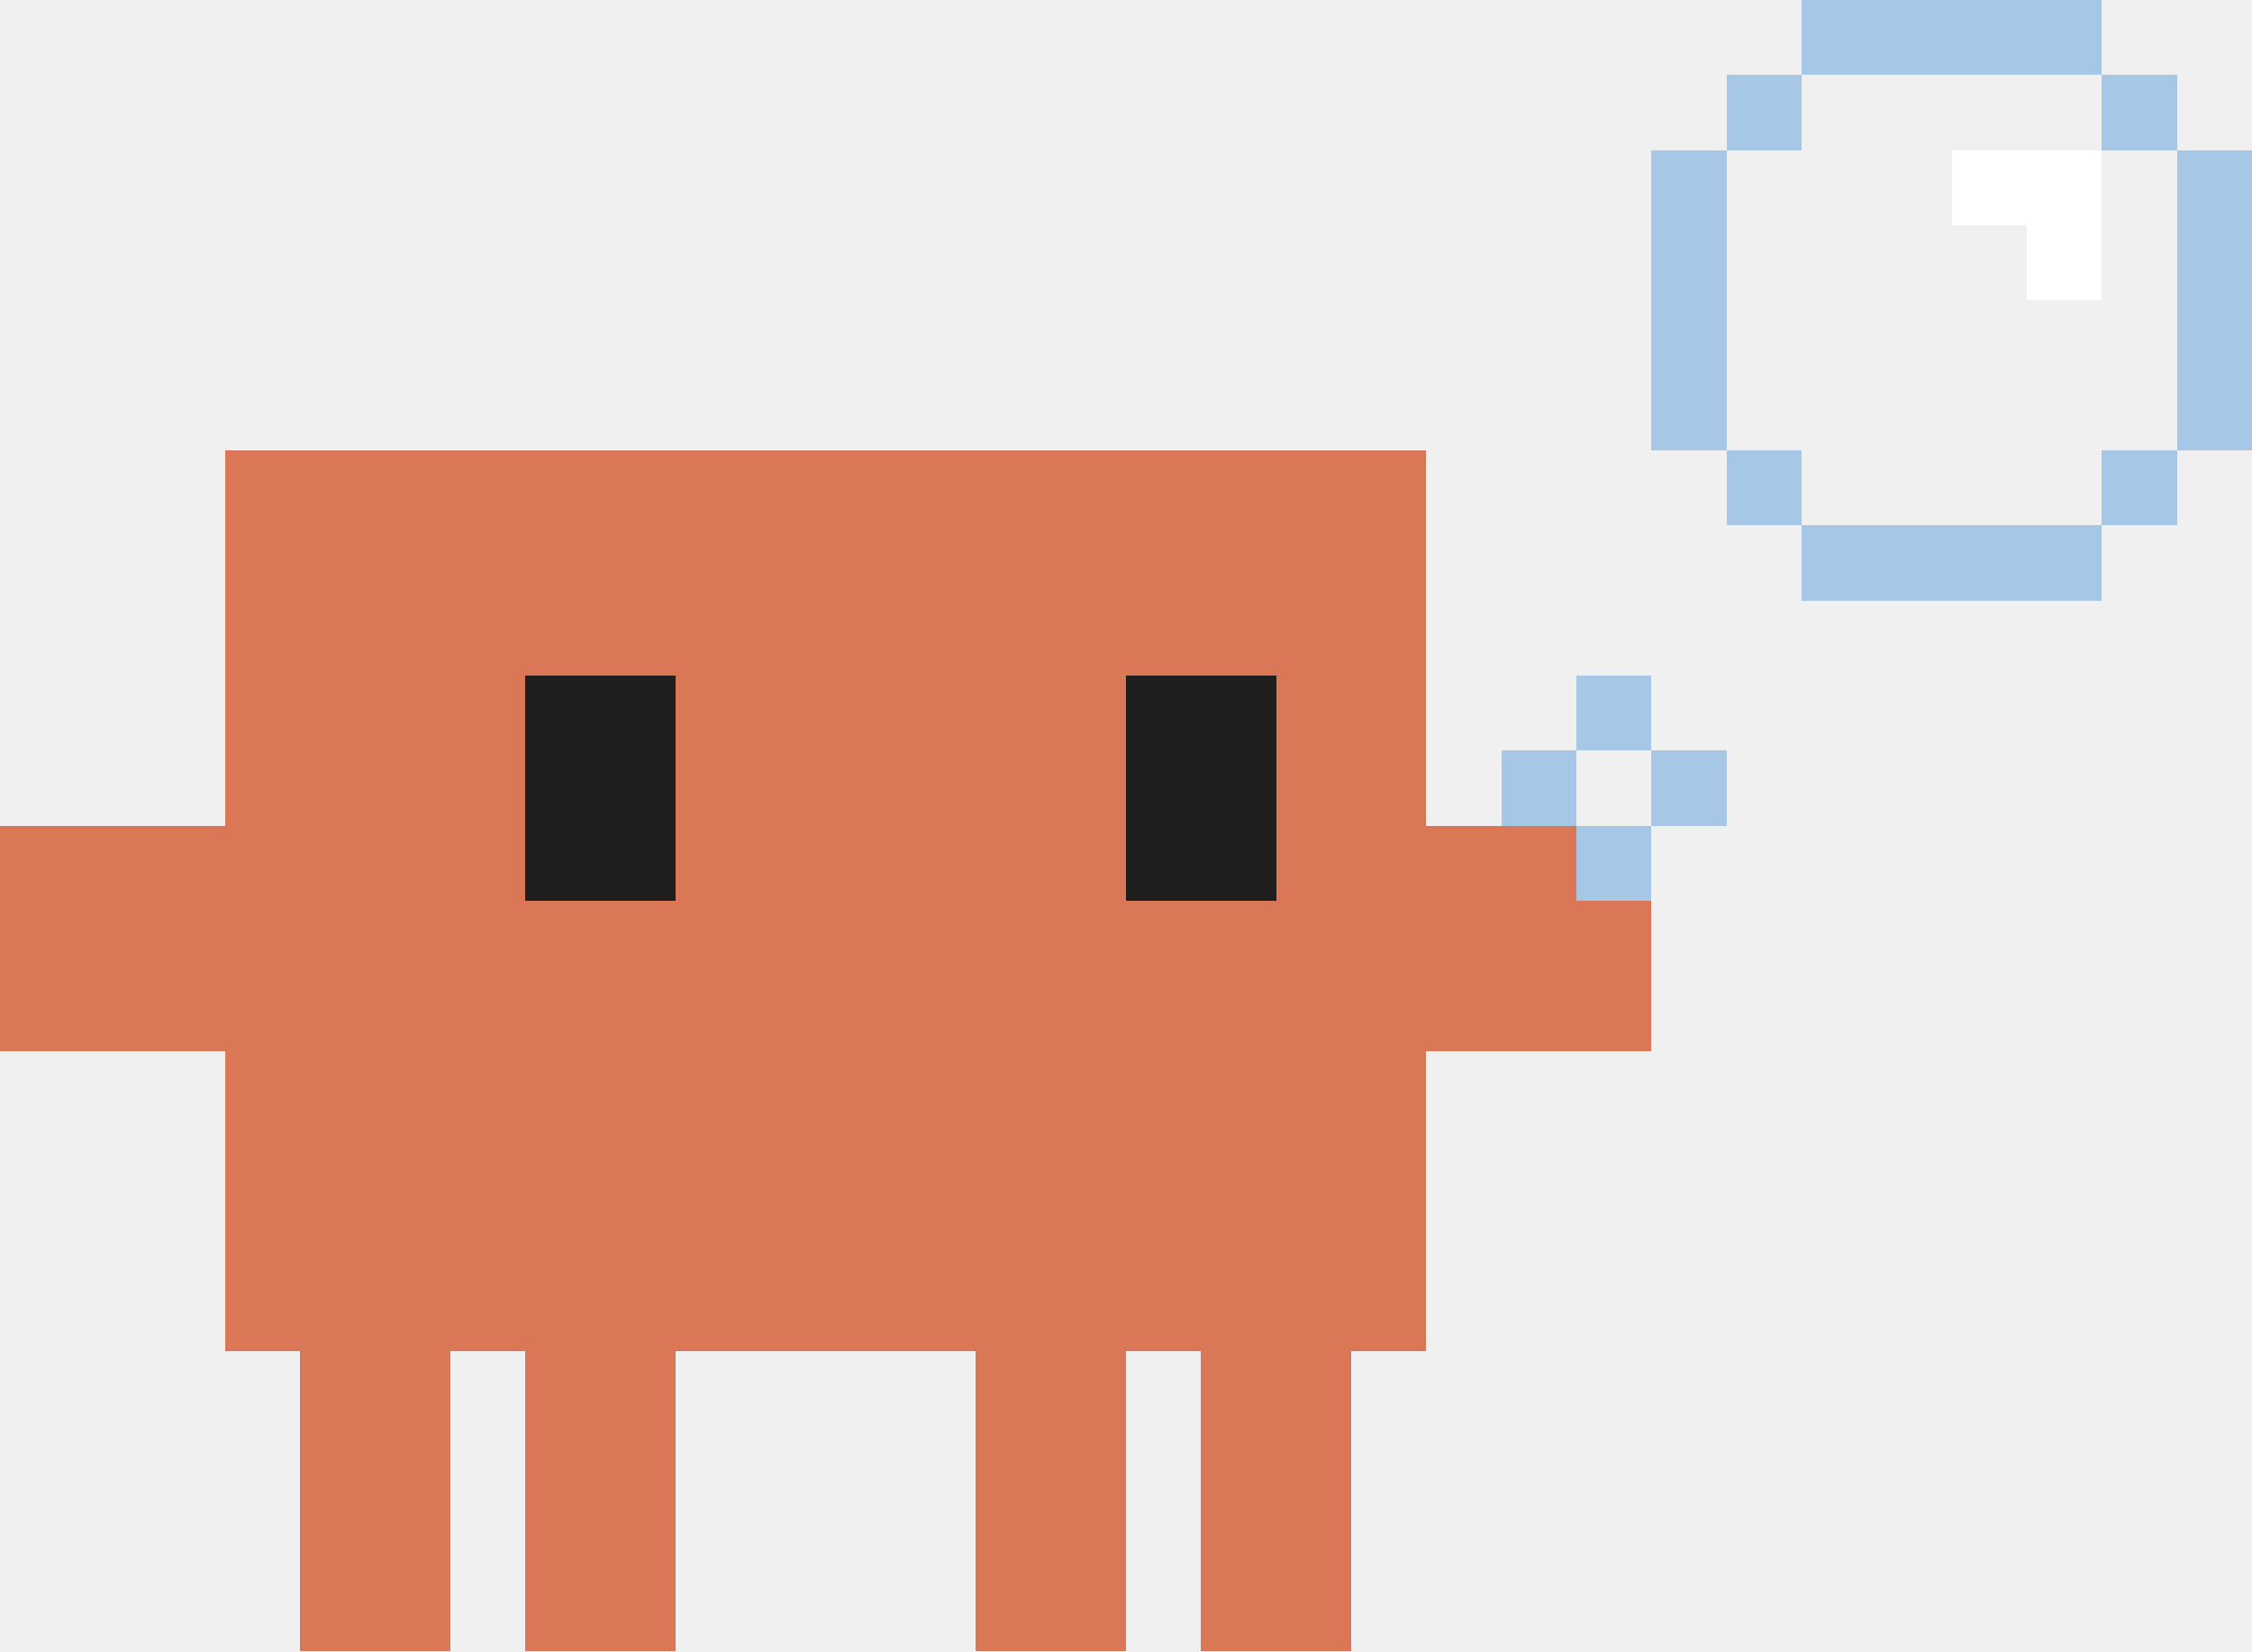
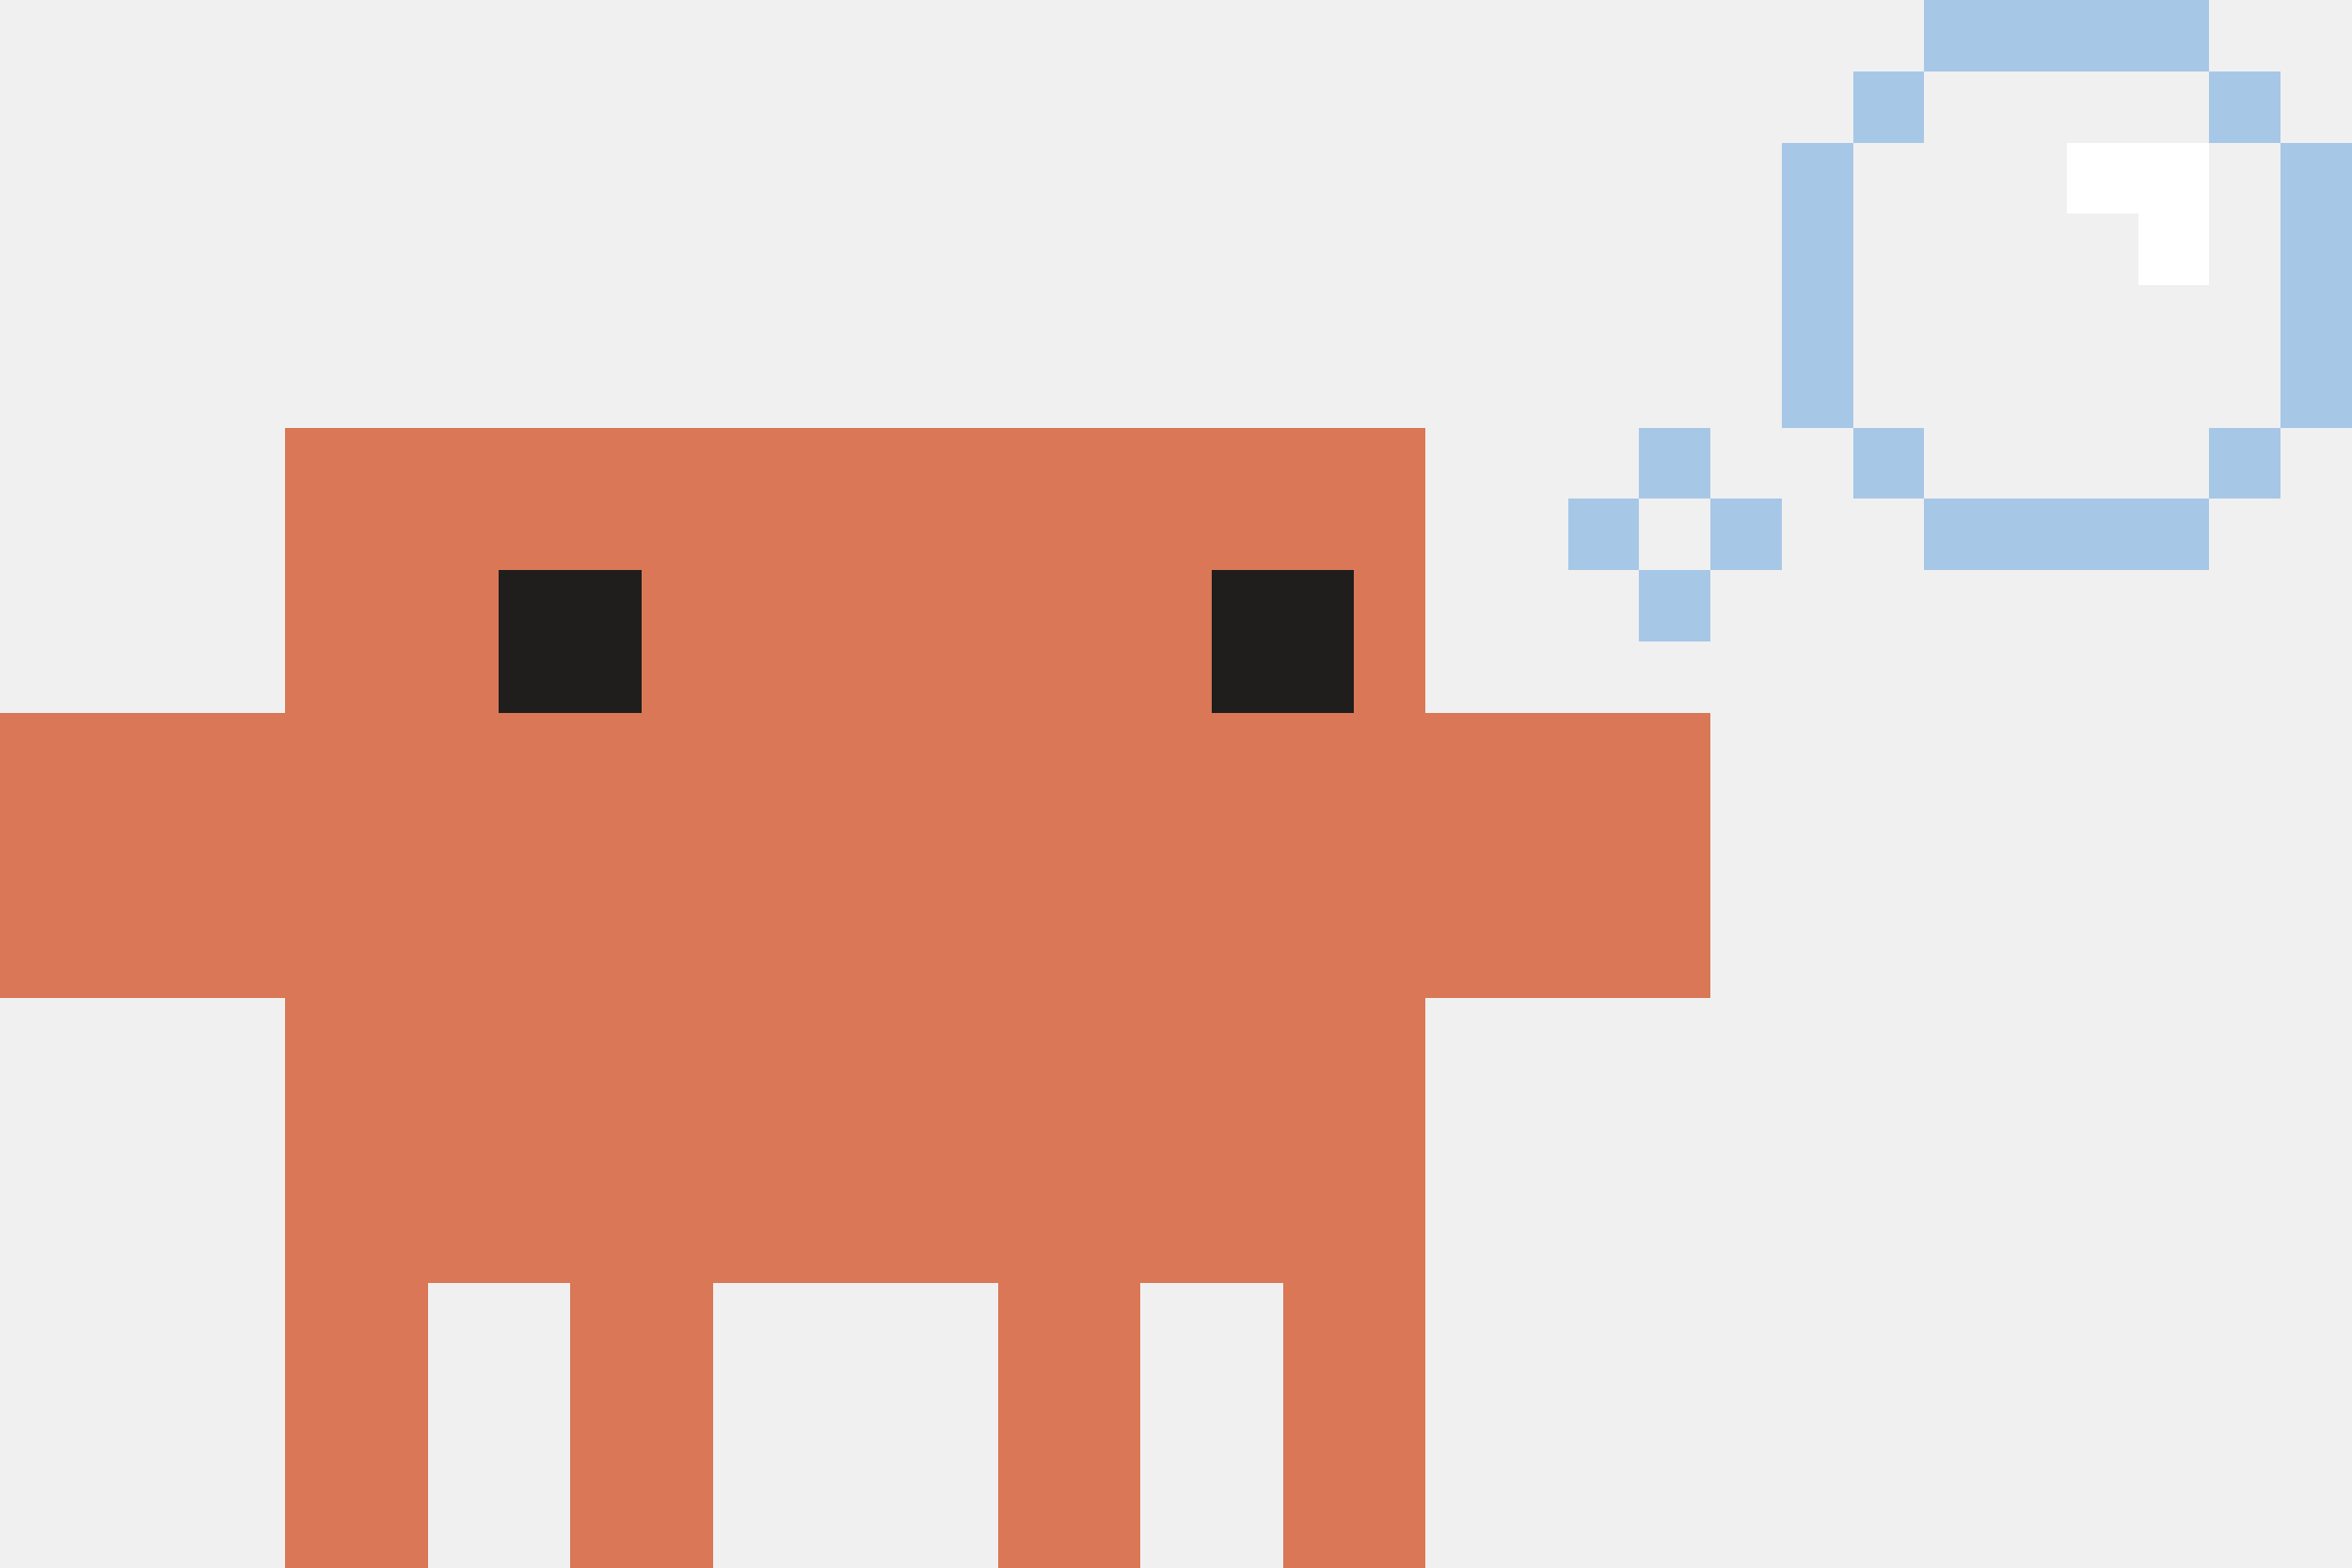
- <svg xmlns="http://www.w3.org/2000/svg" viewBox="0 0 30 22" width="480" height="352" shape-rendering="crispEdges">
-   <path fill="#A7C7E7" d="M24 0h4v1h-4zM23 1h1v1h-1zM28 1h1v1h-1zM22 2h1v4h-1zM29 2h1v4h-1zM23 6h1v1h-1zM28 6h1v1h-1zM24 7h4v1h-4zM21 9h1v1h-1zM20 10h1v1h-1zM22 10h1v1h-1zM21 11h1v1h-1z" />
-   <path fill="#FFFFFF" d="M26 2h2v1h-2zM27 3h1v1h-1z" />
-   <path fill="#D97757" d="M3 6h16v3h-16zM3 9h4v2h-4zM9 9h6v3h-6zM17 9h2v2h-2zM0 11h7v1h-7zM17 11h4v1h-4zM0 12h22v2h-22zM3 14h16v4h-16zM4 18h2v4h-2zM7 18h2v4h-2zM13 18h2v4h-2zM16 18h2v4h-2z" />
-   <path fill="#1F1E1D" d="M7 9h2v3h-2zM15 9h2v3h-2z" />
+ <svg xmlns="http://www.w3.org/2000/svg" viewBox="0 0 33 22" width="528" height="352" shape-rendering="crispEdges">
+   <path fill="#A7C7E7" d="M27 0h4v1h-4zM26 1h1v1h-1zM31 1h1v1h-1zM25 2h1v4h-1zM32 2h1v4h-1zM23 6h1v1h-1zM26 6h1v1h-1zM31 6h1v1h-1zM22 7h1v1h-1zM24 7h1v1h-1zM27 7h4v1h-4zM23 8h1v1h-1z" />
+   <path fill="#FFFFFF" d="M29 2h2v1h-2zM30 3h1v1h-1z" />
+   <path fill="#D97757" d="M4 6h16v2h-16zM4 8h3v2h-3zM9 8h8v2h-8zM19 8h1v2h-1zM0 10h24v4h-24zM4 14h16v4h-16zM4 18h2v4h-2zM8 18h2v4h-2zM14 18h2v4h-2zM18 18h2v4h-2z" />
+   <path fill="#1F1E1D" d="M7 8h2v2h-2zM17 8h2v2h-2z" />
</svg>
